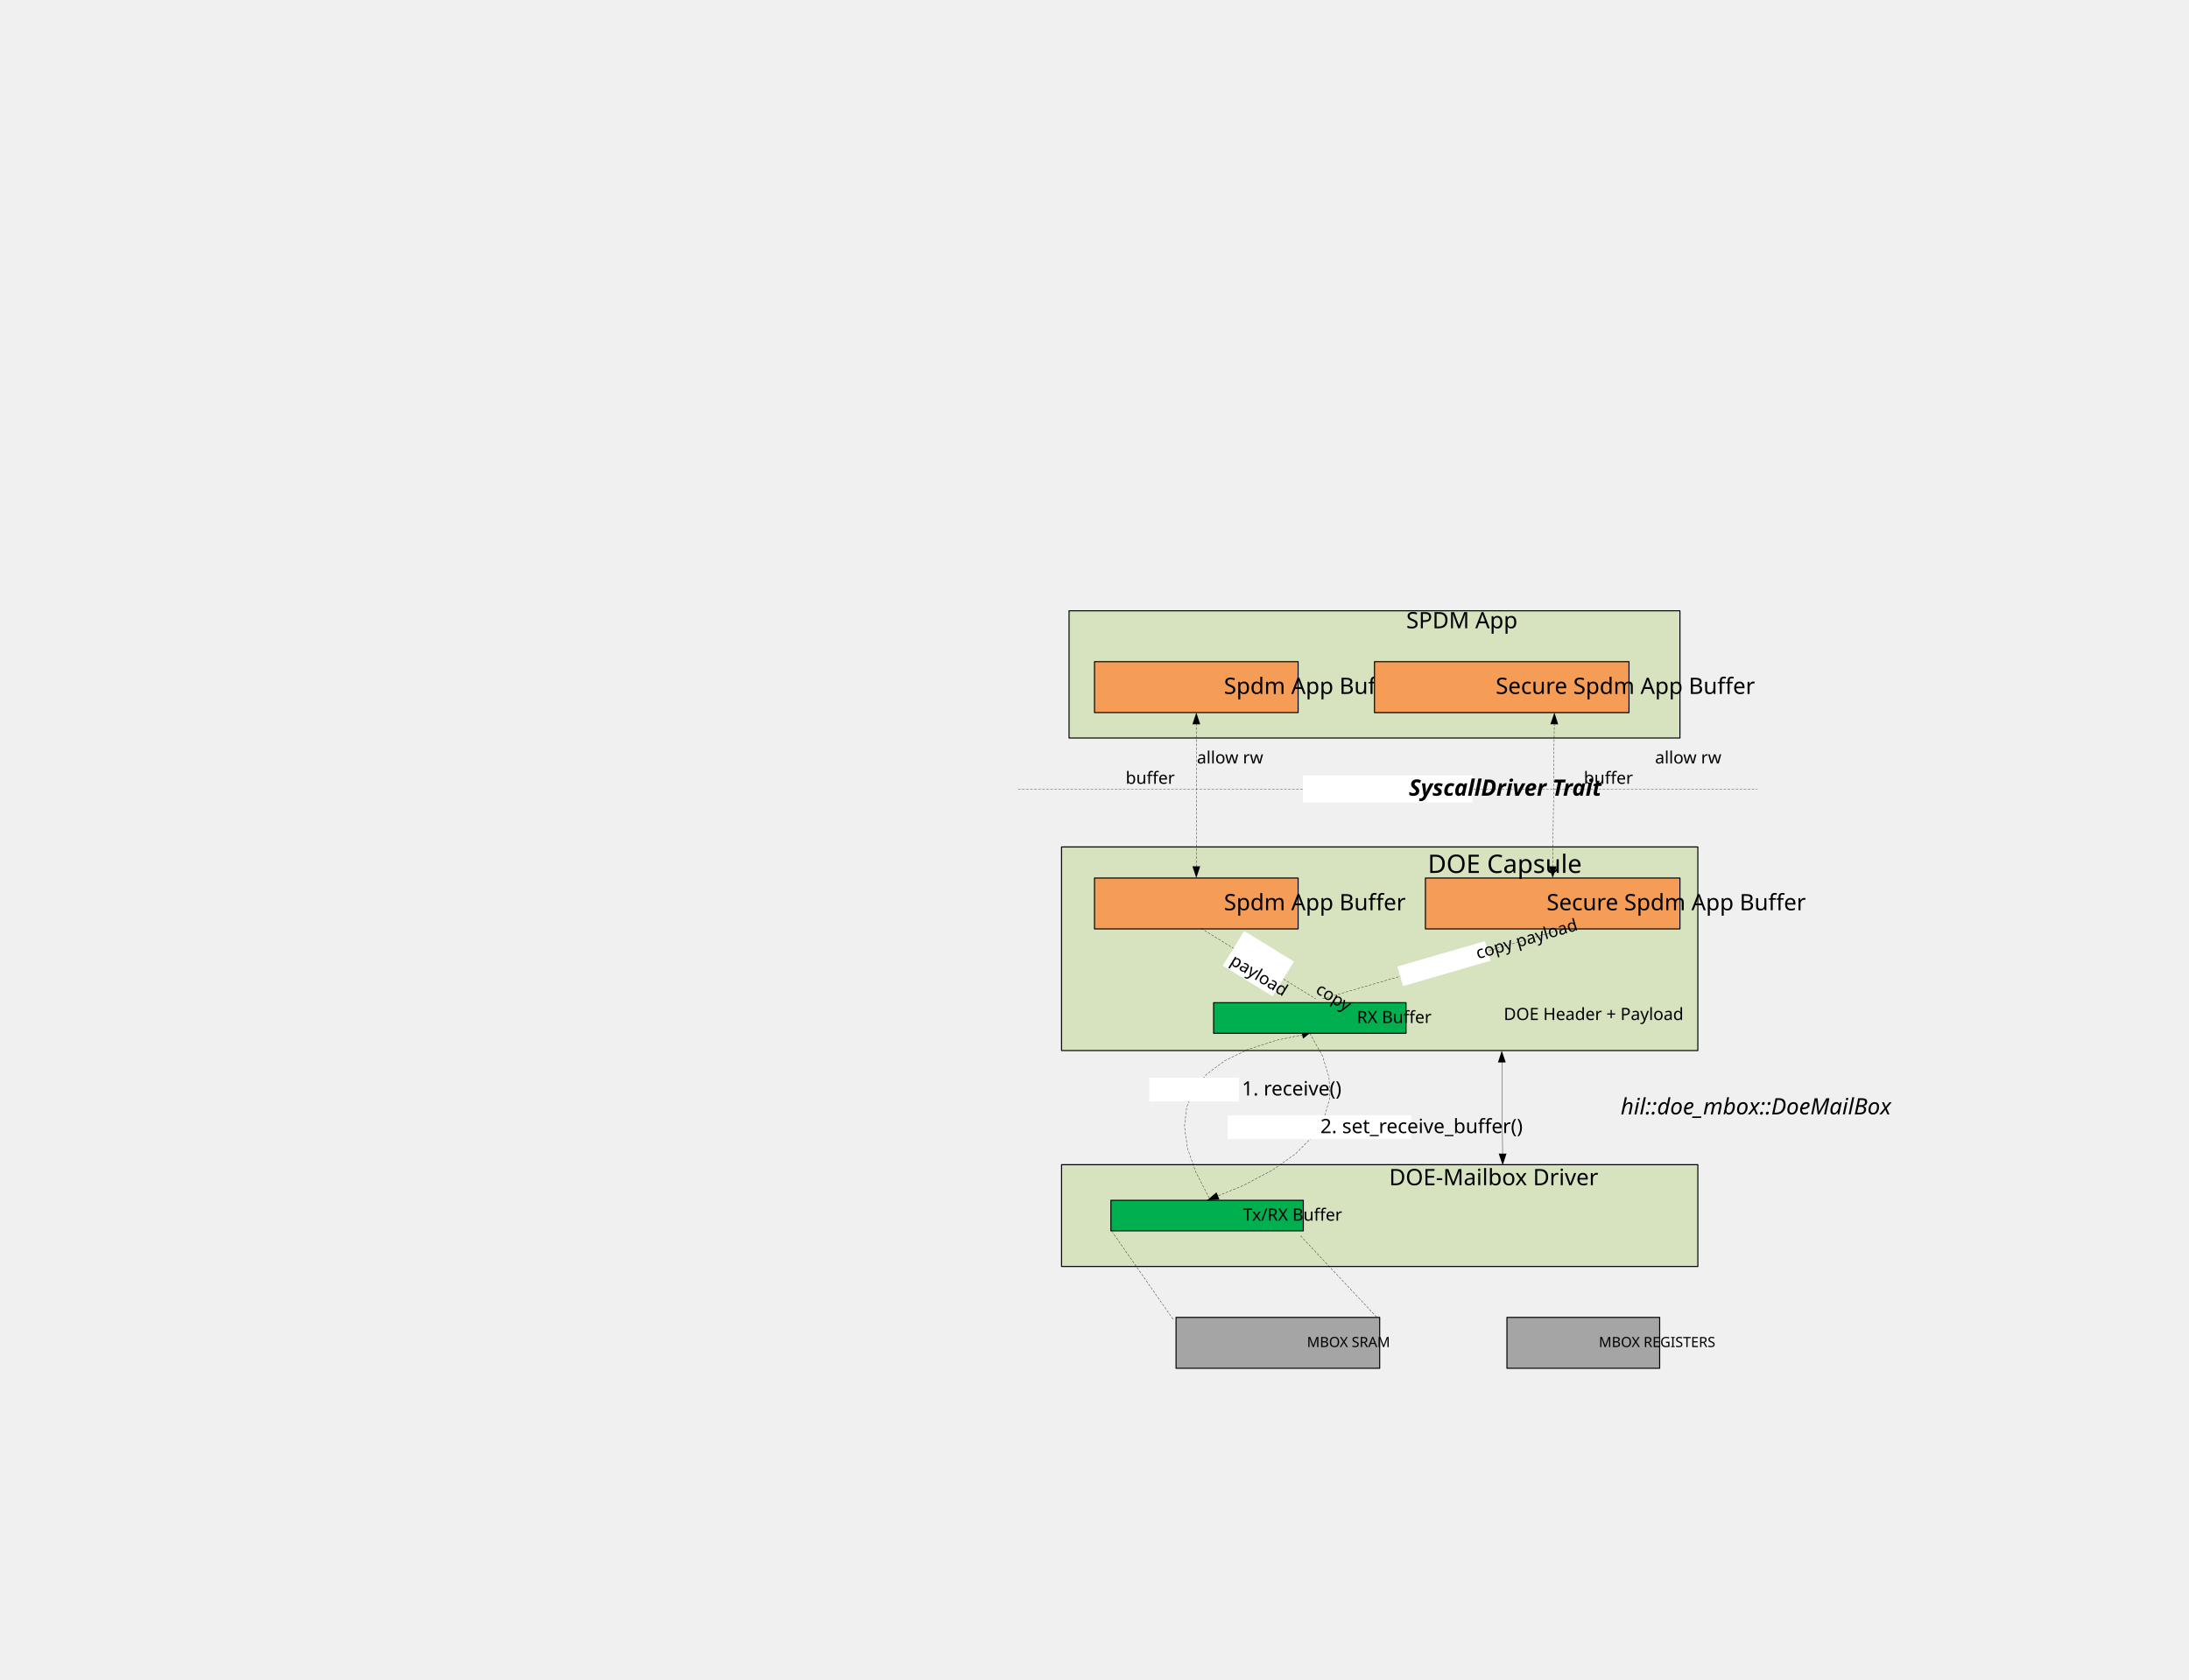
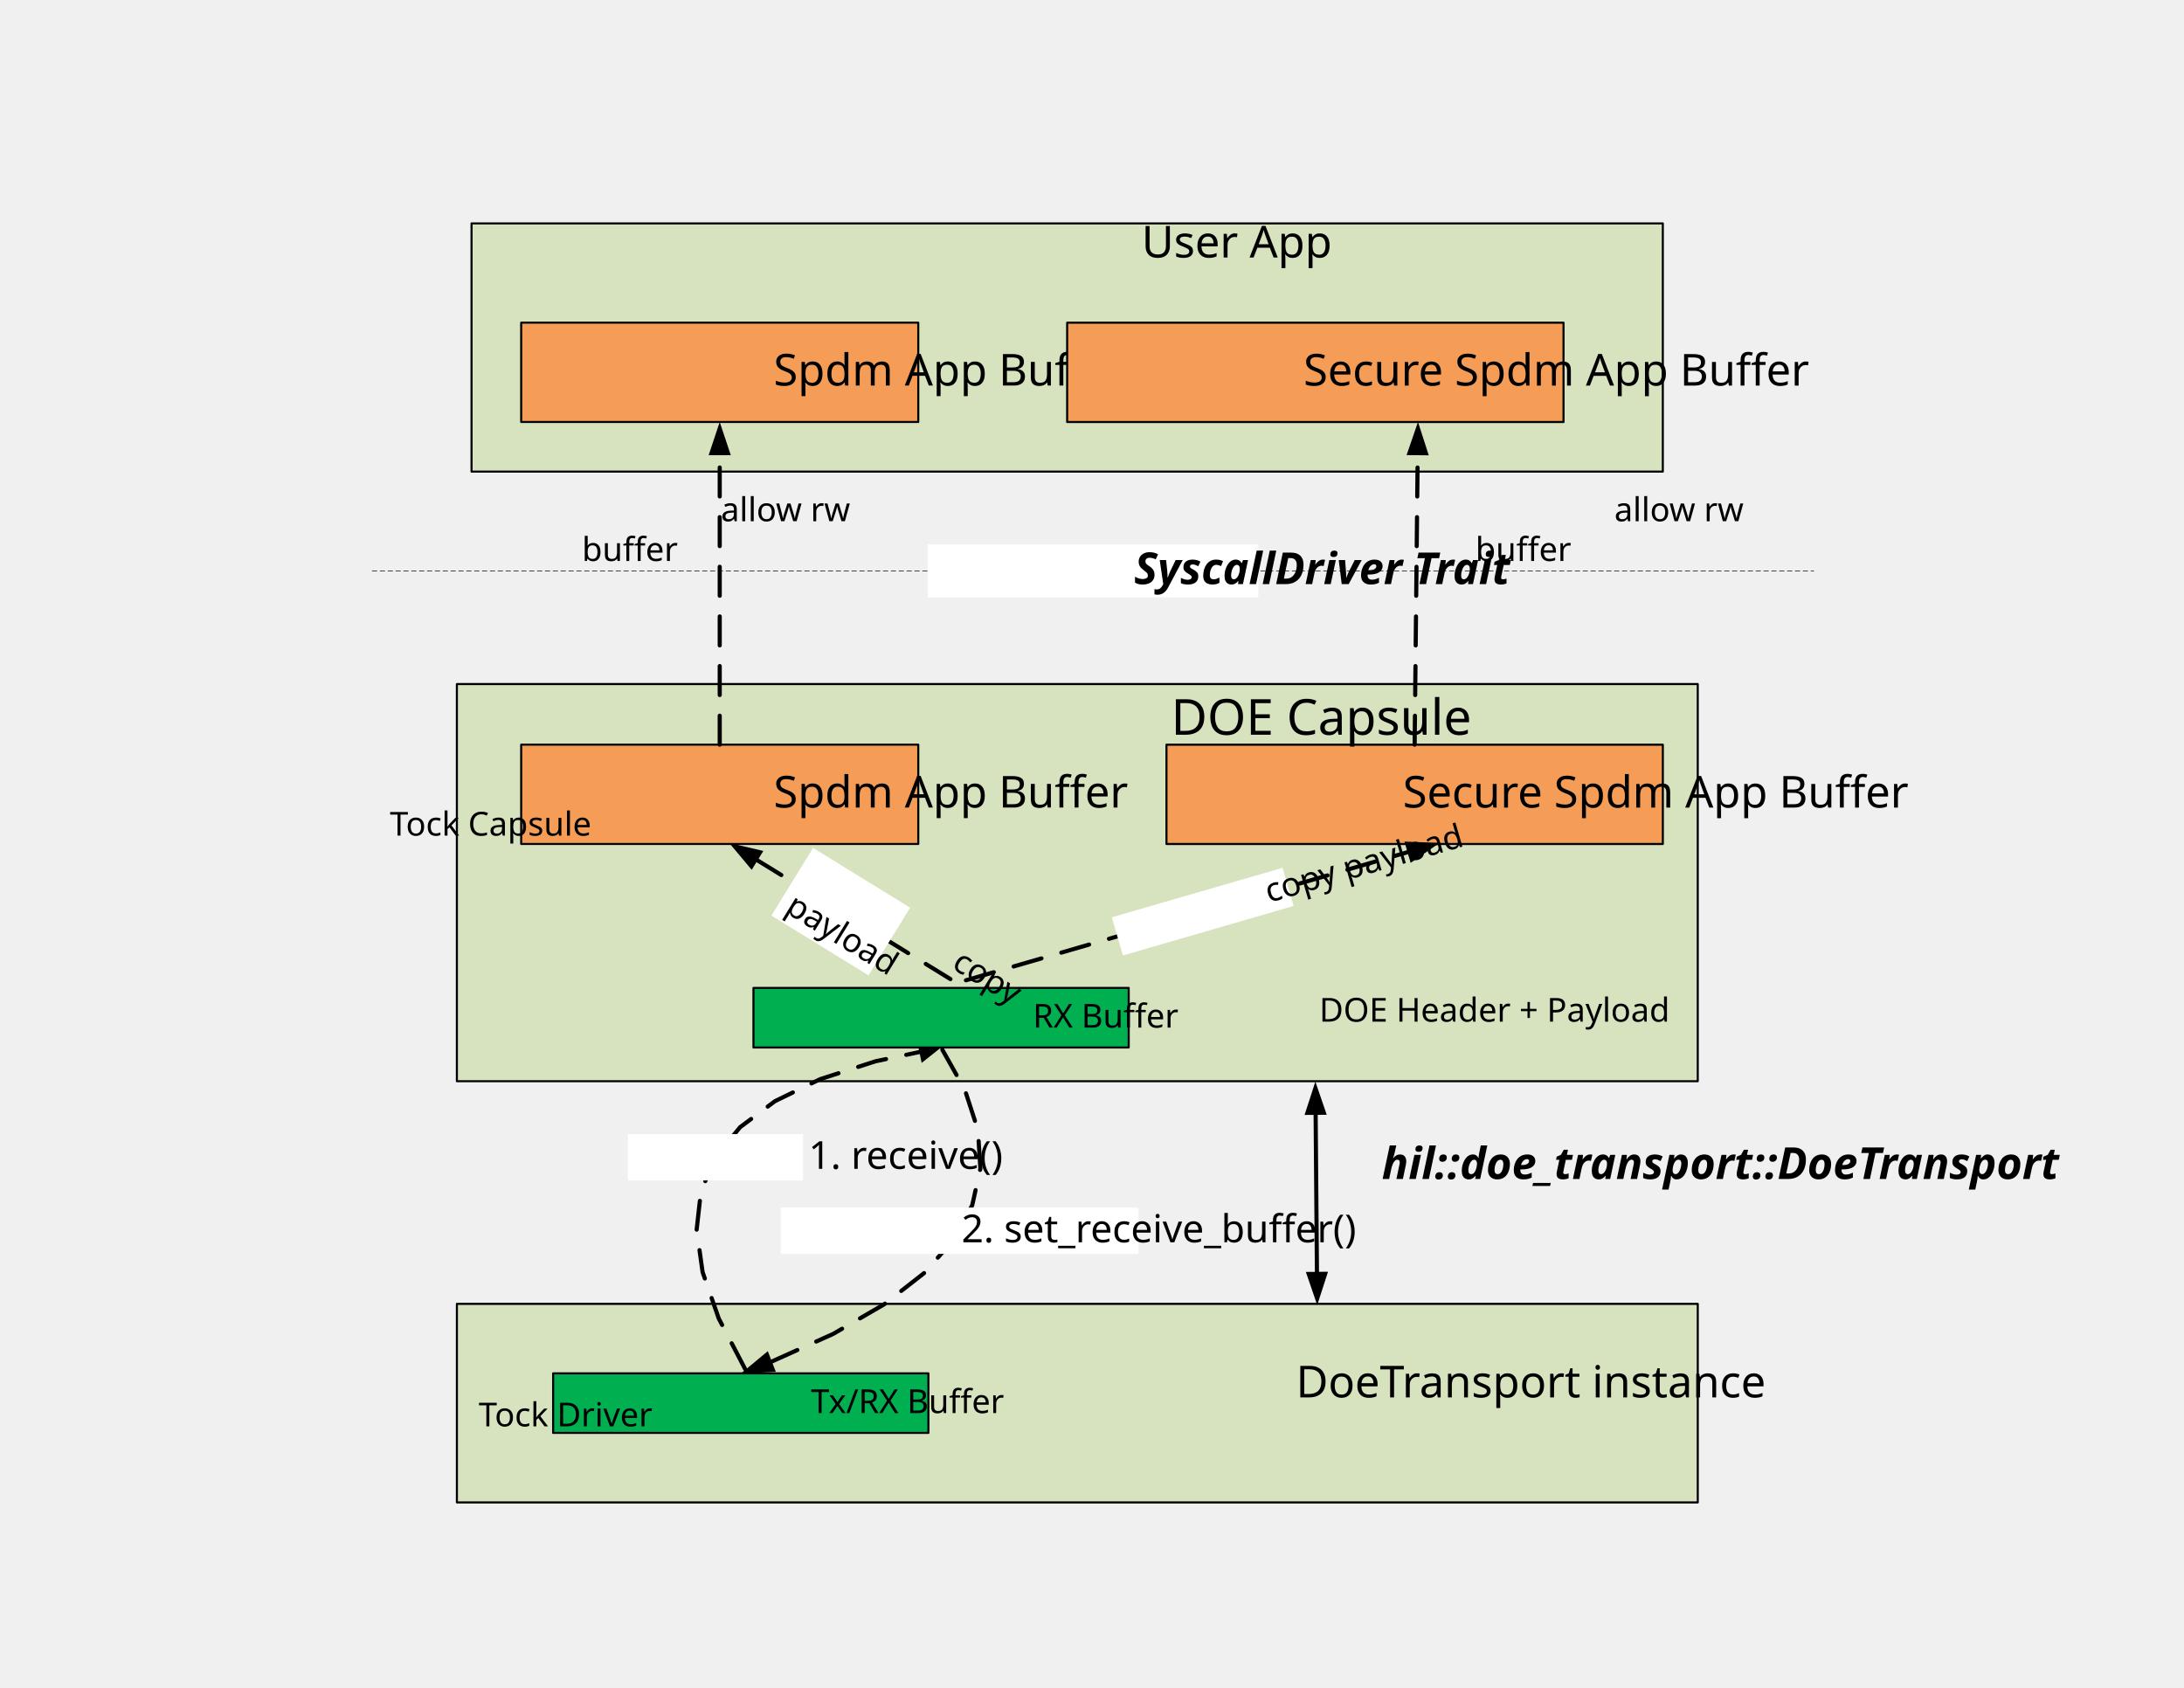
- <svg xmlns="http://www.w3.org/2000/svg" xmlns:ns1="http://schemas.microsoft.com/visio/2003/SVGExtensions/" xmlns:xlink="http://www.w3.org/1999/xlink" width="21.5in" height="16.5in" viewBox="0 0 1548 1188" xml:space="preserve" color-interpolation-filters="sRGB" class="st21">
+ <svg xmlns="http://www.w3.org/2000/svg" xmlns:ns1="http://schemas.microsoft.com/visio/2003/SVGExtensions/" xmlns:xlink="http://www.w3.org/1999/xlink" width="11in" height="8.5in" viewBox="0 0 792 612" xml:space="preserve" color-interpolation-filters="sRGB" class="st18">
  <ns1:documentProperties ns1:langID="1033" ns1:viewMarkup="false">
    <ns1:userDefs>
      <ns1:ud ns1:nameU="msvNoAutoConnect" ns1:val="VT0(1):26" />
      <ns1:ud ns1:nameU="msvWarnOnPersonalInfo" ns1:val="VT0(0):5" />
    </ns1:userDefs>
  </ns1:documentProperties>
  <style type="text/css">
	
		.st1 {fill:#d7e3bf;stroke:#000000;stroke-linecap:round;stroke-linejoin:round;stroke-width:0.75}
		.st2 {stroke:#000000;stroke-dasharray:1.663,1.188;stroke-linecap:round;stroke-linejoin:round;stroke-width:0.238}
		.st3 {fill:#ffffff;stroke:none;stroke-linecap:butt;stroke-width:7.2}
		.st4 {fill:#000000;font-family:Calibri;font-size:1.333em;font-style:italic;font-weight:bold}
		.st5 {fill:#f59d56;stroke:#000000;stroke-linecap:round;stroke-linejoin:round;stroke-width:0.75}
		.st6 {fill:#000000;font-family:Calibri;font-size:1.333em}
		.st7 {fill:none;stroke:none;stroke-linecap:round;stroke-linejoin:round;stroke-width:0.75}
		.st8 {fill:#000000;font-family:Calibri;font-size:1.5em}
- 		.st9 {marker-end:url(#mrkr13-35);marker-start:url(#mrkr13-33);stroke:#000000;stroke-dasharray:1.663,1.188;stroke-linecap:round;stroke-linejoin:round;stroke-width:0.238}
- 		.st10 {fill:#000000;fill-opacity:1;stroke:#000000;stroke-opacity:1;stroke-width:0.086}
+ 		.st9 {marker-end:url(#mrkr13-32);stroke:#000000;stroke-dasharray:10.5,7.5;stroke-linecap:round;stroke-linejoin:round;stroke-width:1.5}
+ 		.st10 {fill:#000000;fill-opacity:1;stroke:#000000;stroke-opacity:1;stroke-width:0.373}
		.st11 {fill:#000000;font-family:Calibri;font-size:1em}
		.st12 {font-size:1em}
- 		.st13 {fill:#a5a5a5;stroke:#000000;stroke-linecap:round;stroke-linejoin:round;stroke-width:0.75}
- 		.st14 {fill:#000000;font-family:Calibri;font-size:0.833em}
- 		.st15 {fill:#00b050;stroke:#000000;stroke-linecap:round;stroke-linejoin:round;stroke-width:0.75}
- 		.st16 {marker-end:url(#mrkr4-77);stroke:#000000;stroke-dasharray:1.663,1.188;stroke-linecap:round;stroke-linejoin:round;stroke-width:0.238}
- 		.st17 {fill:#000000;font-family:Calibri;font-size:1.167em}
- 		.st18 {marker-start:url(#mrkr13-88);stroke:#000000;stroke-dasharray:1.663,1.188;stroke-linecap:round;stroke-linejoin:round;stroke-width:0.238}
- 		.st19 {marker-end:url(#mrkr13-35);marker-start:url(#mrkr13-33);stroke:#000000;stroke-linecap:round;stroke-linejoin:round;stroke-width:0.238}
- 		.st20 {fill:#000000;font-family:Calibri;font-size:1.333em;font-style:italic}
- 		.st21 {fill:none;fill-rule:evenodd;font-size:12px;overflow:visible;stroke-linecap:square;stroke-miterlimit:3}
+ 		.st13 {fill:#00b050;stroke:#000000;stroke-linecap:round;stroke-linejoin:round;stroke-width:0.75}
+ 		.st14 {marker-end:url(#mrkr4-60);stroke:#000000;stroke-dasharray:10.5,7.5;stroke-linecap:round;stroke-linejoin:round;stroke-width:1.5}
+ 		.st15 {fill:#000000;font-family:Calibri;font-size:1.167em}
+ 		.st16 {marker-start:url(#mrkr13-71);stroke:#000000;stroke-dasharray:10.5,7.5;stroke-linecap:round;stroke-linejoin:round;stroke-width:1.5}
+ 		.st17 {marker-end:url(#mrkr13-32);marker-start:url(#mrkr13-71);stroke:#000000;stroke-linecap:round;stroke-linejoin:round;stroke-width:1.5}
+ 		.st18 {fill:none;fill-rule:evenodd;font-size:12px;overflow:visible;stroke-linecap:square;stroke-miterlimit:3}
	
	</style>
  <defs id="Markers">
    <g id="lend13">
      <path d="M 3 1 L 0 0 L 3 -1 L 3 1 " style="stroke:none" />
    </g>
-     <marker id="mrkr13-33" class="st10" ns1:arrowType="13" ns1:arrowSize="2" ns1:setback="33.2982" refX="33.298" orient="auto" markerUnits="strokeWidth" overflow="visible">
-       <use xlink:href="#lend13" transform="scale(11.60437) " />
-     </marker>
-     <marker id="mrkr13-35" class="st10" ns1:arrowType="13" ns1:arrowSize="2" ns1:setback="34.8131" refX="-34.813" orient="auto" markerUnits="strokeWidth" overflow="visible">
-       <use xlink:href="#lend13" transform="scale(-11.60437,-11.60437) " />
+     <marker id="mrkr13-32" class="st10" ns1:arrowType="13" ns1:arrowSize="2" ns1:setback="8.04" refX="-8.04" orient="auto" markerUnits="strokeWidth" overflow="visible">
+       <use xlink:href="#lend13" transform="scale(-2.68,-2.68) " />
    </marker>
    <g id="lend4">
      <path d="M 2 1 L 0 0 L 2 -1 L 2 1 " style="stroke:none" />
    </g>
-     <marker id="mrkr4-77" class="st10" ns1:arrowType="4" ns1:arrowSize="2" ns1:setback="0" refX="-0" orient="auto" markerUnits="strokeWidth" overflow="visible">
-       <use xlink:href="#lend4" transform="scale(-11.60437,-11.60437) " />
+     <marker id="mrkr4-60" class="st10" ns1:arrowType="4" ns1:arrowSize="2" ns1:setback="0" refX="-0" orient="auto" markerUnits="strokeWidth" overflow="visible">
+       <use xlink:href="#lend4" transform="scale(-2.68,-2.68) " />
    </marker>
-     <marker id="mrkr13-88" class="st10" ns1:arrowType="13" ns1:arrowSize="2" ns1:setback="0" refX="0" orient="auto" markerUnits="strokeWidth" overflow="visible">
-       <use xlink:href="#lend13" transform="scale(11.60437) " />
+     <marker id="mrkr13-71" class="st10" ns1:arrowType="13" ns1:arrowSize="2" ns1:setback="7.8" refX="7.8" orient="auto" markerUnits="strokeWidth" overflow="visible">
+       <use xlink:href="#lend13" transform="scale(2.68) " />
    </marker>
  </defs>
  <g ns1:mID="19" ns1:index="7" ns1:groupContext="foregroundPage">
    <ns1:userDefs>
      <ns1:ud ns1:nameU="msvThemeOrder" ns1:val="VT0(0):26" />
    </ns1:userDefs>
    <ns1:pageProperties ns1:drawingScale="1" ns1:pageScale="1" ns1:drawingUnits="19" ns1:shadowOffsetX="9" ns1:shadowOffsetY="-9" />
    <ns1:layer ns1:name="Connector" ns1:index="0" />
-     <g id="shape1-1" ns1:mID="1" ns1:groupContext="shape" transform="translate(750.686,-444.956)">
-       <ns1:userDefs>
-         <ns1:ud ns1:nameU="visVersion" ns1:val="VT0(15):26" />
-       </ns1:userDefs>
-       <rect x="0" y="1043.99" width="449.986" height="144.007" class="st1" />
-     </g>
-     <g id="shape2-3" ns1:mID="2" ns1:groupContext="shape" transform="translate(720.002,-630)">
-       <ns1:textBlock ns1:margins="rect(4,4,4,4)" />
-       <ns1:textRect cx="261.372" cy="1188" width="522.75" height="0" />
-       <path d="M0 1188 L522.74 1188" class="st2" />
-       <rect ns1:rectContext="textBkgnd" x="201.419" y="1178.4" width="119.906" height="19.201" class="st3" />
-       <text x="201.42" y="1192.8" class="st4" ns1:langID="1033">
+     <g id="shape1-1" ns1:mID="1" ns1:groupContext="shape" transform="translate(165.684,-219.956)">
+       <ns1:userDefs>
+         <ns1:ud ns1:nameU="visVersion" ns1:val="VT0(15):26" />
+       </ns1:userDefs>
+       <rect x="0" y="467.993" width="449.986" height="144.007" class="st1" />
+     </g>
+     <g id="shape2-3" ns1:mID="2" ns1:groupContext="shape" transform="translate(135,-405)">
+       <ns1:textBlock ns1:margins="rect(4,4,4,4)" />
+       <ns1:textRect cx="261.372" cy="612" width="522.75" height="0" />
+       <path d="M0 612 L522.74 612" class="st2" />
+       <rect ns1:rectContext="textBkgnd" x="201.419" y="602.4" width="119.906" height="19.201" class="st3" />
+       <text x="201.42" y="616.8" class="st4" ns1:langID="1033">
        <ns1:paragraph ns1:horizAlign="1" />
        <ns1:tabList />SyscallDriver Trait</text>
    </g>
-     <g id="shape3-8" ns1:mID="3" ns1:groupContext="shape" transform="translate(750.69,-292.234)">
-       <ns1:userDefs>
-         <ns1:ud ns1:nameU="visVersion" ns1:val="VT0(15):26" />
-       </ns1:userDefs>
-       <rect x="0" y="1116" width="449.986" height="72" class="st1" />
-     </g>
-     <g id="shape10-10" ns1:mID="10" ns1:groupContext="shape" transform="translate(756.004,-666)">
-       <ns1:userDefs>
-         <ns1:ud ns1:nameU="visVersion" ns1:val="VT0(15):26" />
-       </ns1:userDefs>
-       <rect x="0" y="1098" width="432" height="90" class="st1" />
-     </g>
-     <g id="shape22-12" ns1:mID="22" ns1:groupContext="shape" transform="translate(774,-683.996)">
-       <ns1:userDefs>
-         <ns1:ud ns1:nameU="visVersion" ns1:val="VT0(15):26" />
-       </ns1:userDefs>
-       <ns1:textBlock ns1:margins="rect(4,4,4,4)" />
-       <ns1:textRect cx="72" cy="1170" width="144" height="36.007" />
-       <rect x="0" y="1151.99" width="144" height="36.007" class="st5" />
-       <text x="16.67" y="1174.8" class="st6" ns1:langID="1033">
+     <g id="shape3-8" ns1:mID="3" ns1:groupContext="shape" transform="translate(165.688,-67.2336)">
+       <ns1:userDefs>
+         <ns1:ud ns1:nameU="visVersion" ns1:val="VT0(15):26" />
+       </ns1:userDefs>
+       <rect x="0" y="540" width="449.986" height="72" class="st1" />
+     </g>
+     <g id="shape10-10" ns1:mID="10" ns1:groupContext="shape" transform="translate(171.002,-441)">
+       <ns1:userDefs>
+         <ns1:ud ns1:nameU="visVersion" ns1:val="VT0(15):26" />
+       </ns1:userDefs>
+       <rect x="0" y="522" width="432" height="90" class="st1" />
+     </g>
+     <g id="shape22-12" ns1:mID="22" ns1:groupContext="shape" transform="translate(188.998,-458.996)">
+       <ns1:userDefs>
+         <ns1:ud ns1:nameU="visVersion" ns1:val="VT0(15):26" />
+       </ns1:userDefs>
+       <ns1:textBlock ns1:margins="rect(4,4,4,4)" />
+       <ns1:textRect cx="72" cy="593.996" width="144" height="36.007" />
+       <rect x="0" y="575.993" width="144" height="36.007" class="st5" />
+       <text x="16.67" y="598.8" class="st6" ns1:langID="1033">
        <ns1:paragraph ns1:horizAlign="1" />
        <ns1:tabList />Spdm App Buffer</text>
    </g>
-     <g id="shape23-15" ns1:mID="23" ns1:groupContext="shape" transform="translate(971.993,-683.989)">
-       <ns1:userDefs>
-         <ns1:ud ns1:nameU="visVersion" ns1:val="VT0(15):26" />
-       </ns1:userDefs>
-       <ns1:textBlock ns1:margins="rect(4,4,4,4)" />
-       <ns1:textRect cx="90" cy="1170" width="180" height="36.007" />
-       <rect x="0" y="1151.99" width="180" height="36.007" class="st5" />
-       <text x="10.85" y="1174.8" class="st6" ns1:langID="1033">
+     <g id="shape23-15" ns1:mID="23" ns1:groupContext="shape" transform="translate(386.991,-458.989)">
+       <ns1:userDefs>
+         <ns1:ud ns1:nameU="visVersion" ns1:val="VT0(15):26" />
+       </ns1:userDefs>
+       <ns1:textBlock ns1:margins="rect(4,4,4,4)" />
+       <ns1:textRect cx="90" cy="593.996" width="180" height="36.007" />
+       <rect x="0" y="575.993" width="180" height="36.007" class="st5" />
+       <text x="10.85" y="598.8" class="st6" ns1:langID="1033">
        <ns1:paragraph ns1:horizAlign="1" />
        <ns1:tabList />Secure Spdm App Buffer</text>
    </g>
-     <g id="shape26-18" ns1:mID="26" ns1:groupContext="shape" transform="translate(774,-530.982)">
-       <ns1:userDefs>
-         <ns1:ud ns1:nameU="visVersion" ns1:val="VT0(15):26" />
-       </ns1:userDefs>
-       <ns1:textBlock ns1:margins="rect(4,4,4,4)" />
-       <ns1:textRect cx="72" cy="1170" width="144" height="36.007" />
-       <rect x="0" y="1151.99" width="144" height="36.007" class="st5" />
-       <text x="16.67" y="1174.8" class="st6" ns1:langID="1033">
+     <g id="shape26-18" ns1:mID="26" ns1:groupContext="shape" transform="translate(188.998,-305.982)">
+       <ns1:userDefs>
+         <ns1:ud ns1:nameU="visVersion" ns1:val="VT0(15):26" />
+       </ns1:userDefs>
+       <ns1:textBlock ns1:margins="rect(4,4,4,4)" />
+       <ns1:textRect cx="72" cy="593.996" width="144" height="36.007" />
+       <rect x="0" y="575.993" width="144" height="36.007" class="st5" />
+       <text x="16.67" y="598.8" class="st6" ns1:langID="1033">
        <ns1:paragraph ns1:horizAlign="1" />
        <ns1:tabList />Spdm App Buffer</text>
    </g>
-     <g id="shape27-21" ns1:mID="27" ns1:groupContext="shape" transform="translate(1008.01,-530.975)">
-       <ns1:userDefs>
-         <ns1:ud ns1:nameU="visVersion" ns1:val="VT0(15):26" />
-       </ns1:userDefs>
-       <ns1:textBlock ns1:margins="rect(4,4,4,4)" />
-       <ns1:textRect cx="90" cy="1170" width="180" height="36.007" />
-       <rect x="0" y="1151.99" width="180" height="36.007" class="st5" />
-       <text x="10.85" y="1174.8" class="st6" ns1:langID="1033">
+     <g id="shape27-21" ns1:mID="27" ns1:groupContext="shape" transform="translate(423.005,-305.975)">
+       <ns1:userDefs>
+         <ns1:ud ns1:nameU="visVersion" ns1:val="VT0(15):26" />
+       </ns1:userDefs>
+       <ns1:textBlock ns1:margins="rect(4,4,4,4)" />
+       <ns1:textRect cx="90" cy="593.996" width="180" height="36.007" />
+       <rect x="0" y="575.993" width="180" height="36.007" class="st5" />
+       <text x="10.85" y="598.8" class="st6" ns1:langID="1033">
        <ns1:paragraph ns1:horizAlign="1" />
        <ns1:tabList />Secure Spdm App Buffer</text>
    </g>
-     <g id="shape28-24" ns1:mID="28" ns1:groupContext="shape" transform="translate(918,-557.993)">
-       <ns1:textBlock ns1:margins="rect(4,4,4,4)" />
-       <ns1:textRect cx="54" cy="1170" width="108" height="36.007" />
-       <rect x="0" y="1151.99" width="108" height="36.007" class="st7" />
-       <text x="7.44" y="1175.4" class="st8" ns1:langID="1033">
+     <g id="shape28-24" ns1:mID="28" ns1:groupContext="shape" transform="translate(332.998,-332.993)">
+       <ns1:textBlock ns1:margins="rect(4,4,4,4)" />
+       <ns1:textRect cx="54" cy="593.996" width="108" height="36.007" />
+       <rect x="0" y="575.993" width="108" height="36.007" class="st7" />
+       <text x="7.44" y="599.4" class="st8" ns1:langID="1033">
        <ns1:paragraph ns1:horizAlign="1" />
        <ns1:tabList />DOE Capsule</text>
    </g>
-     <g id="shape29-27" ns1:mID="29" ns1:groupContext="shape" transform="translate(-342,621.011) rotate(-90)">
-       <path d="M7.91 1188 L8.27 1188 L108.73 1188" class="st9" />
-     </g>
-     <g id="shape30-36" ns1:mID="30" ns1:groupContext="shape" transform="translate(-89.9283,608.637) rotate(-89.4029)">
-       <path d="M7.91 1188 L8.27 1188 L108.75 1188" class="st9" />
-     </g>
-     <g id="shape31-43" ns1:mID="31" ns1:groupContext="shape" transform="translate(1098,-640.8)">
-       <ns1:textBlock ns1:margins="rect(4,4,4,4)" />
-       <ns1:textRect cx="37.08" cy="1184.4" width="74.16" height="7.2" />
-       <rect x="0" y="1180.8" width="74.16" height="7.2" class="st7" />
-       <text x="16.26" y="1180.8" class="st11" ns1:langID="1033">
+     <g id="shape29-27" ns1:mID="29" ns1:groupContext="shape" transform="translate(-351.002,270.011) rotate(-90)">
+       <path d="M0 612 L104.95 612" class="st9" />
+     </g>
+     <g id="shape30-33" ns1:mID="30" ns1:groupContext="shape" transform="translate(-98.9615,263.64) rotate(-89.4029)">
+       <path d="M0 612 L104.97 612" class="st9" />
+     </g>
+     <g id="shape31-38" ns1:mID="31" ns1:groupContext="shape" transform="translate(512.998,-415.8)">
+       <ns1:textBlock ns1:margins="rect(4,4,4,4)" />
+       <ns1:textRect cx="37.08" cy="608.4" width="74.16" height="7.2" />
+       <rect x="0" y="604.8" width="74.16" height="7.2" class="st7" />
+       <text x="16.26" y="604.8" class="st11" ns1:langID="1033">
        <ns1:paragraph ns1:horizAlign="1" />
        <ns1:tabList />allow rw <ns1:newlineChar />
        <ns1:paragraph ns1:horizAlign="1" />
        <tspan x="22.04" dy="1.2em" class="st12">buffer</tspan>
      </text>
    </g>
-     <g id="shape32-47" ns1:mID="32" ns1:groupContext="shape" transform="translate(774,-640.8)">
-       <ns1:textBlock ns1:margins="rect(4,4,4,4)" />
-       <ns1:textRect cx="37.08" cy="1184.4" width="74.16" height="7.2" />
-       <rect x="0" y="1180.8" width="74.16" height="7.2" class="st7" />
-       <text x="16.26" y="1180.8" class="st11" ns1:langID="1033">
+     <g id="shape32-42" ns1:mID="32" ns1:groupContext="shape" transform="translate(188.998,-415.8)">
+       <ns1:textBlock ns1:margins="rect(4,4,4,4)" />
+       <ns1:textRect cx="37.08" cy="608.4" width="74.16" height="7.2" />
+       <rect x="0" y="604.8" width="74.16" height="7.2" class="st7" />
+       <text x="16.26" y="604.8" class="st11" ns1:langID="1033">
        <ns1:paragraph ns1:horizAlign="1" />
        <ns1:tabList />allow rw <tspan x="22.04" dy="1.2em" class="st12">buffer</tspan>
      </text>
    </g>
-     <g id="shape33-51" ns1:mID="33" ns1:groupContext="shape" transform="translate(831.672,-220.226)">
-       <ns1:userDefs>
-         <ns1:ud ns1:nameU="visVersion" ns1:val="VT0(15):26" />
-       </ns1:userDefs>
-       <ns1:textBlock ns1:margins="rect(4,4,4,4)" />
-       <ns1:textRect cx="72.004" cy="1169.99" width="144.01" height="36.014" />
-       <rect x="0" y="1151.99" width="144.007" height="36.014" class="st13" />
-       <text x="45.79" y="1172.99" class="st14" ns1:langID="1033">
-         <ns1:paragraph ns1:horizAlign="1" />
-         <ns1:tabList />MBOX SRAM</text>
-     </g>
-     <g id="shape34-54" ns1:mID="34" ns1:groupContext="shape" transform="translate(1065.67,-220.226)">
-       <ns1:userDefs>
-         <ns1:ud ns1:nameU="visVersion" ns1:val="VT0(15):26" />
-       </ns1:userDefs>
-       <ns1:textBlock ns1:margins="rect(4,4,4,4)" />
-       <ns1:textRect cx="54" cy="1169.99" width="108" height="36.014" />
-       <rect x="0" y="1151.99" width="108" height="36.014" class="st13" />
-       <text x="18.21" y="1172.99" class="st14" ns1:langID="1033">
-         <ns1:paragraph ns1:horizAlign="1" />
-         <ns1:tabList />MBOX REGISTERS</text>
-     </g>
-     <g id="shape35-57" ns1:mID="35" ns1:groupContext="shape" transform="translate(882,-344.794)">
-       <ns1:textBlock ns1:margins="rect(4,4,4,4)" />
-       <ns1:textRect cx="90.007" cy="1178.28" width="180.02" height="19.44" />
-       <rect x="0" y="1168.56" width="180.014" height="19.44" class="st7" />
-       <text x="25.46" y="1183.08" class="st6" ns1:langID="1033">
-         <ns1:paragraph ns1:horizAlign="1" />
-         <ns1:tabList />DOE-Mailbox Driver</text>
-     </g>
-     <g id="shape36-60" ns1:mID="36" ns1:groupContext="shape" transform="translate(785.592,-317.434)">
-       <ns1:textBlock ns1:margins="rect(4,4,4,4)" />
-       <ns1:textRect cx="68.04" cy="1177.2" width="136.08" height="21.6" />
-       <rect x="0" y="1166.4" width="136.08" height="21.6" class="st15" />
-       <text x="37.32" y="1180.8" class="st11" ns1:langID="1033">
+     <g id="shape35-46" ns1:mID="35" ns1:groupContext="shape" transform="translate(369,-100.393)">
+       <ns1:textBlock ns1:margins="rect(4,4,4,4)" />
+       <ns1:textRect cx="121.5" cy="602.28" width="243" height="19.44" />
+       <rect x="0" y="592.56" width="243" height="19.44" class="st7" />
+       <text x="26.13" y="607.08" class="st6" ns1:langID="1033">
+         <ns1:paragraph ns1:horizAlign="1" />
+         <ns1:tabList />DoeTransport instance</text>
+     </g>
+     <g id="shape36-49" ns1:mID="36" ns1:groupContext="shape" transform="translate(200.59,-92.4336)">
+       <ns1:textBlock ns1:margins="rect(4,4,4,4)" />
+       <ns1:textRect cx="68.04" cy="601.2" width="136.08" height="21.6" />
+       <rect x="0" y="590.4" width="136.08" height="21.6" class="st13" />
+       <text x="37.32" y="604.8" class="st11" ns1:langID="1033">
        <ns1:paragraph ns1:horizAlign="1" />
        <ns1:tabList />Tx/RX Buffer</text>
    </g>
-     <g id="shape37-63" ns1:mID="37" ns1:groupContext="shape" transform="translate(-145.626,1611.6) rotate(-124.833)">
-       <path d="M0 1188 L74.85 1188" class="st2" />
-     </g>
-     <g id="shape38-66" ns1:mID="38" ns1:groupContext="shape" transform="translate(106.233,1743.43) rotate(-133.111)">
-       <path d="M0 1188 L79.02 1188" class="st2" />
-     </g>
-     <g id="shape39-69" ns1:mID="39" ns1:groupContext="shape" transform="translate(900.007,-740.88)">
-       <ns1:textBlock ns1:margins="rect(4,4,4,4)" />
-       <ns1:textRect cx="54" cy="1180.44" width="108" height="15.12" />
-       <rect x="0" y="1172.88" width="108" height="15.12" class="st7" />
-       <text x="19.59" y="1185.24" class="st6" ns1:langID="1033">
-         <ns1:paragraph ns1:horizAlign="1" />
-         <ns1:tabList />SPDM App</text>
-     </g>
-     <g id="shape42-72" ns1:mID="42" ns1:groupContext="shape" ns1:layerMember="0" transform="translate(1869.53,1465.82) rotate(-58.6292) scale(1,-1)">
+     <g id="shape39-52" ns1:mID="39" ns1:groupContext="shape" transform="translate(315.005,-515.88)">
+       <ns1:textBlock ns1:margins="rect(4,4,4,4)" />
+       <ns1:textRect cx="54" cy="604.44" width="108" height="15.12" />
+       <rect x="0" y="596.88" width="108" height="15.12" class="st7" />
+       <text x="24.13" y="609.24" class="st6" ns1:langID="1033">
+         <ns1:paragraph ns1:horizAlign="1" />
+         <ns1:tabList />User App</text>
+     </g>
+     <g id="shape42-55" ns1:mID="42" ns1:groupContext="shape" ns1:layerMember="0" transform="translate(792.731,814.972) rotate(-58.6292) scale(1,-1)">
      <ns1:userDefs>
        <ns1:ud ns1:nameU="Scale" ns1:val="VT0(1):26" />
        <ns1:ud ns1:nameU="AntiScale" ns1:val="VT0(1):26" />
        <ns1:ud ns1:nameU="visVersion" ns1:val="VT0(15):26" />
      </ns1:userDefs>
      <ns1:textBlock ns1:margins="rect(4,4,4,4)" />
-       <ns1:textRect cx="59.939" cy="1237.14" width="74.69" height="24.803" transform="rotate(58.6292)" />
-       <path d="M0 1188 L10.66 1205.69 L21.98 1219.45 L33.96 1229.28 L46.62 1235.18 L59.94 1237.14 L73.92 1235.18 L88.58 1229.28        L103.9 1219.45 L119.88 1205.69 L136.53 1188" class="st16" />
-       <rect ns1:rectContext="textBkgnd" x="-1056.85" y="686.802" width="63.519" height="16.8" transform="rotate(-58.6292)" class="st3" />
-       <text x="-1056.85" y="-691" transform="rotate(-58.6292) scale(1,-1)" class="st17" ns1:langID="1033">
+       <ns1:textRect cx="59.939" cy="661.142" width="74.69" height="24.803" transform="rotate(58.6292)" />
+       <path d="M0 612 L10.66 629.69 L21.98 643.45 L33.96 653.28 L46.62 659.18 L59.94 661.14 L73.92 659.18 L88.58 653.28 L103.9        643.45 L119.88 629.69 L136.53 612" class="st14" />
+       <rect ns1:rectContext="textBkgnd" x="-565.051" y="386.95" width="63.519" height="16.8" transform="rotate(-58.6292)" class="st3" />
+       <text x="-565.05" y="-391.15" transform="rotate(-58.6292) scale(1,-1)" class="st15" ns1:langID="1033">
        <ns1:paragraph ns1:horizAlign="1" />
        <ns1:tabList />1. receive()</text>
    </g>
-     <g id="shape45-80" ns1:mID="45" ns1:groupContext="shape" transform="translate(858.233,-457.193)">
-       <ns1:textBlock ns1:margins="rect(4,4,4,4)" />
-       <ns1:textRect cx="68.04" cy="1177.2" width="136.08" height="21.6" />
-       <rect x="0" y="1166.4" width="136.08" height="21.6" class="st15" />
-       <text x="45.16" y="1180.8" class="st11" ns1:langID="1033">
+     <g id="shape45-63" ns1:mID="45" ns1:groupContext="shape" transform="translate(273.231,-232.193)">
+       <ns1:textBlock ns1:margins="rect(4,4,4,4)" />
+       <ns1:textRect cx="68.04" cy="601.2" width="136.08" height="21.6" />
+       <rect x="0" y="590.4" width="136.08" height="21.6" class="st13" />
+       <text x="45.16" y="604.8" class="st11" ns1:langID="1033">
        <ns1:paragraph ns1:horizAlign="1" />
        <ns1:tabList />RX Buffer</text>
    </g>
-     <g id="shape50-83" ns1:mID="50" ns1:groupContext="shape" ns1:layerMember="0" transform="translate(1865.68,1471.14) rotate(-58.418) scale(1,-1)">
+     <g id="shape50-66" ns1:mID="50" ns1:groupContext="shape" ns1:layerMember="0" transform="translate(789.988,818.482) rotate(-58.418) scale(1,-1)">
      <ns1:userDefs>
        <ns1:ud ns1:nameU="Scale" ns1:val="VT0(1):26" />
        <ns1:ud ns1:nameU="AntiScale" ns1:val="VT0(1):26" />
        <ns1:ud ns1:nameU="visVersion" ns1:val="VT0(15):26" />
      </ns1:userDefs>
      <ns1:textBlock ns1:margins="rect(4,4,4,4)" />
-       <ns1:textRect cx="85.624" cy="1147.47" width="140.87" height="24.803" transform="rotate(58.418)" />
-       <path d="M0 1188 L21.84 1171.99 L42.07 1159.98 L60.7 1151.97 L77.72 1147.97 L93.13 1147.97 L106.93 1151.97 L119.13 1159.98        L129.72 1171.99 L138.7 1188" class="st18" />
-       <rect ns1:rectContext="textBkgnd" x="-997.525" y="665.492" width="129.697" height="16.8" transform="rotate(-58.418)" class="st3" />
-       <text x="-997.52" y="-669.69" transform="rotate(-58.418) scale(1,-1)" class="st17" ns1:langID="1033">
+       <ns1:textRect cx="85.624" cy="571.469" width="140.87" height="24.803" transform="rotate(58.418)" />
+       <path d="M9.27 604.87 L9.56 604.65 L29.74 590.94 L48.46 580.86 L65.73 574.42 L81.53 571.61 L95.88 572.42 L108.77 576.87        L120.21 584.95 L130.18 596.66 L138.7 612" class="st16" />
+       <rect ns1:rectContext="textBkgnd" x="-506.835" y="363.831" width="129.697" height="16.8" transform="rotate(-58.418)" class="st3" />
+       <text x="-506.84" y="-368.03" transform="rotate(-58.418) scale(1,-1)" class="st15" ns1:langID="1033">
        <ns1:paragraph ns1:horizAlign="1" />
        <ns1:tabList />2. set_receive_buffer()</text>
    </g>
-     <g id="shape52-91" ns1:mID="52" ns1:groupContext="shape" transform="translate(604.441,-434.555) rotate(-16.1705)">
-       <ns1:textBlock ns1:margins="rect(4,4,4,4)" />
-       <ns1:textRect cx="89.397" cy="1188" width="178.8" height="0" />
-       <path d="M0 1188 L178.79 1188" class="st2" />
-       <rect ns1:rectContext="textBkgnd" x="57.161" y="1180.8" width="64.471" height="14.4" class="st3" />
-       <text x="57.16" y="1191.6" class="st11" ns1:langID="1033">
+     <g id="shape52-74" ns1:mID="52" ns1:groupContext="shape" transform="translate(179.853,-232.343) rotate(-16.1705)">
+       <ns1:textBlock ns1:margins="rect(4,4,4,4)" />
+       <ns1:textRect cx="89.397" cy="612" width="178.8" height="0" />
+       <path d="M0 612 L166.73 612" class="st9" />
+       <rect ns1:rectContext="textBkgnd" x="57.161" y="604.8" width="64.471" height="14.4" class="st3" />
+       <text x="57.16" y="615.6" class="st11" ns1:langID="1033">
        <ns1:paragraph ns1:horizAlign="1" />
        <ns1:tabList />copy payload</text>
    </g>
-     <g id="shape55-96" ns1:mID="55" ns1:groupContext="shape" transform="translate(1472,-355.158) rotate(31.6039)">
-       <ns1:textBlock ns1:margins="rect(4,4,4,4)" />
-       <ns1:textRect cx="47.509" cy="1188" width="95.02" height="0" />
-       <path d="M0 1188 L95.02 1188" class="st2" />
-       <rect ns1:rectContext="textBkgnd" x="26.843" y="1173.6" width="41.332" height="28.8" class="st3" />
-       <text x="35.94" y="1184.4" class="st11" ns1:langID="1033">
+     <g id="shape55-81" ns1:mID="55" ns1:groupContext="shape" transform="translate(585.148,-215.584) rotate(31.6039)">
+       <ns1:textBlock ns1:margins="rect(4,4,4,4)" />
+       <ns1:textRect cx="47.509" cy="612" width="95.02" height="0" />
+       <path d="M11.7 612 L12.06 612 L95.02 612" class="st16" />
+       <rect ns1:rectContext="textBkgnd" x="26.843" y="597.6" width="41.332" height="28.8" class="st3" />
+       <text x="35.94" y="608.4" class="st11" ns1:langID="1033">
        <ns1:paragraph ns1:horizAlign="1" />
        <ns1:tabList />copy<ns1:newlineChar />
        <ns1:paragraph ns1:horizAlign="1" />
        <tspan x="26.84" dy="1.2em" class="st12"> </tspan>payload</text>
    </g>
-     <g id="shape56-102" ns1:mID="56" ns1:groupContext="shape" transform="translate(2249.96,733.364) rotate(89.5265)">
-       <path d="M7.91 1188 L8.27 1188 L72.76 1188" class="st19" />
-     </g>
-     <g id="shape57-109" ns1:mID="57" ns1:groupContext="shape" transform="translate(1062,-393.797)">
-       <ns1:textBlock ns1:margins="rect(4,4,4,4)" />
-       <ns1:textRect cx="98.996" cy="1177.2" width="198" height="21.6" />
-       <rect x="0" y="1166.4" width="197.993" height="21.6" class="st7" />
-       <text x="9.22" y="1182" class="st20" ns1:langID="1033">
-         <ns1:paragraph ns1:horizAlign="1" />
-         <ns1:tabList />hil::doe_mbox::DoeMailBox</text>
-     </g>
-     <g id="shape58-112" ns1:mID="58" ns1:groupContext="shape" transform="translate(994.313,-457.193)">
-       <ns1:textBlock ns1:margins="rect(4,4,4,4)" />
-       <ns1:textRect cx="67.68" cy="1175.04" width="135.36" height="25.92" />
-       <rect x="0" y="1162.08" width="135.36" height="25.92" class="st7" />
-       <text x="12.94" y="1178.64" class="st11" ns1:langID="1033">
+     <g id="shape56-89" ns1:mID="56" ns1:groupContext="shape" transform="translate(1088.98,387.124) rotate(89.5265)">
+       <path d="M11.7 612 L12.06 612 L68.98 612" class="st17" />
+     </g>
+     <g id="shape57-96" ns1:mID="57" ns1:groupContext="shape" transform="translate(413.994,-178.513)">
+       <ns1:textBlock ns1:margins="rect(4,4,4,4)" />
+       <ns1:textRect cx="144.003" cy="601.2" width="288.01" height="21.6" />
+       <rect x="0" y="590.4" width="288.006" height="21.6" class="st7" />
+       <text x="12.25" y="606" class="st4" ns1:langID="1033">
+         <ns1:paragraph ns1:horizAlign="1" />
+         <ns1:tabList />hil::doe_transport::DoeTransport</text>
+     </g>
+     <g id="shape58-99" ns1:mID="58" ns1:groupContext="shape" transform="translate(409.311,-232.193)">
+       <ns1:textBlock ns1:margins="rect(4,4,4,4)" />
+       <ns1:textRect cx="67.68" cy="599.04" width="135.36" height="25.92" />
+       <rect x="0" y="586.08" width="135.36" height="25.92" class="st7" />
+       <text x="12.94" y="602.64" class="st11" ns1:langID="1033">
        <ns1:paragraph ns1:horizAlign="1" />
        <ns1:tabList />DOE Header + Payload</text>
+     </g>
+     <g id="shape1002-102" ns1:mID="1002" ns1:groupContext="shape" transform="translate(81,-83.1132)">
+       <ns1:textBlock ns1:margins="rect(4,4,4,4)" />
+       <ns1:textRect cx="36" cy="589.5" width="72" height="45" />
+       <rect x="0" y="567" width="72" height="45" class="st7" />
+       <text x="8.34" y="600.3" class="st11" ns1:langID="1033">
+         <ns1:paragraph ns1:horizAlign="1" />
+         <ns1:tabList />
+         <ns1:newlineChar />Tock Driver</text>
+     </g>
+     <g id="shape1003-105" ns1:mID="1003" ns1:groupContext="shape" transform="translate(81,-290.113)">
+       <ns1:textBlock ns1:margins="rect(4,4,4,4)" />
+       <ns1:textRect cx="36" cy="589.5" width="72" height="45" />
+       <rect x="0" y="567" width="72" height="45" class="st7" />
+       <text x="4.2" y="593.1" class="st11" ns1:langID="1033">
+         <ns1:paragraph ns1:horizAlign="1" />
+         <ns1:tabList />Tock Capsule</text>
    </g>
  </g>
</svg>
